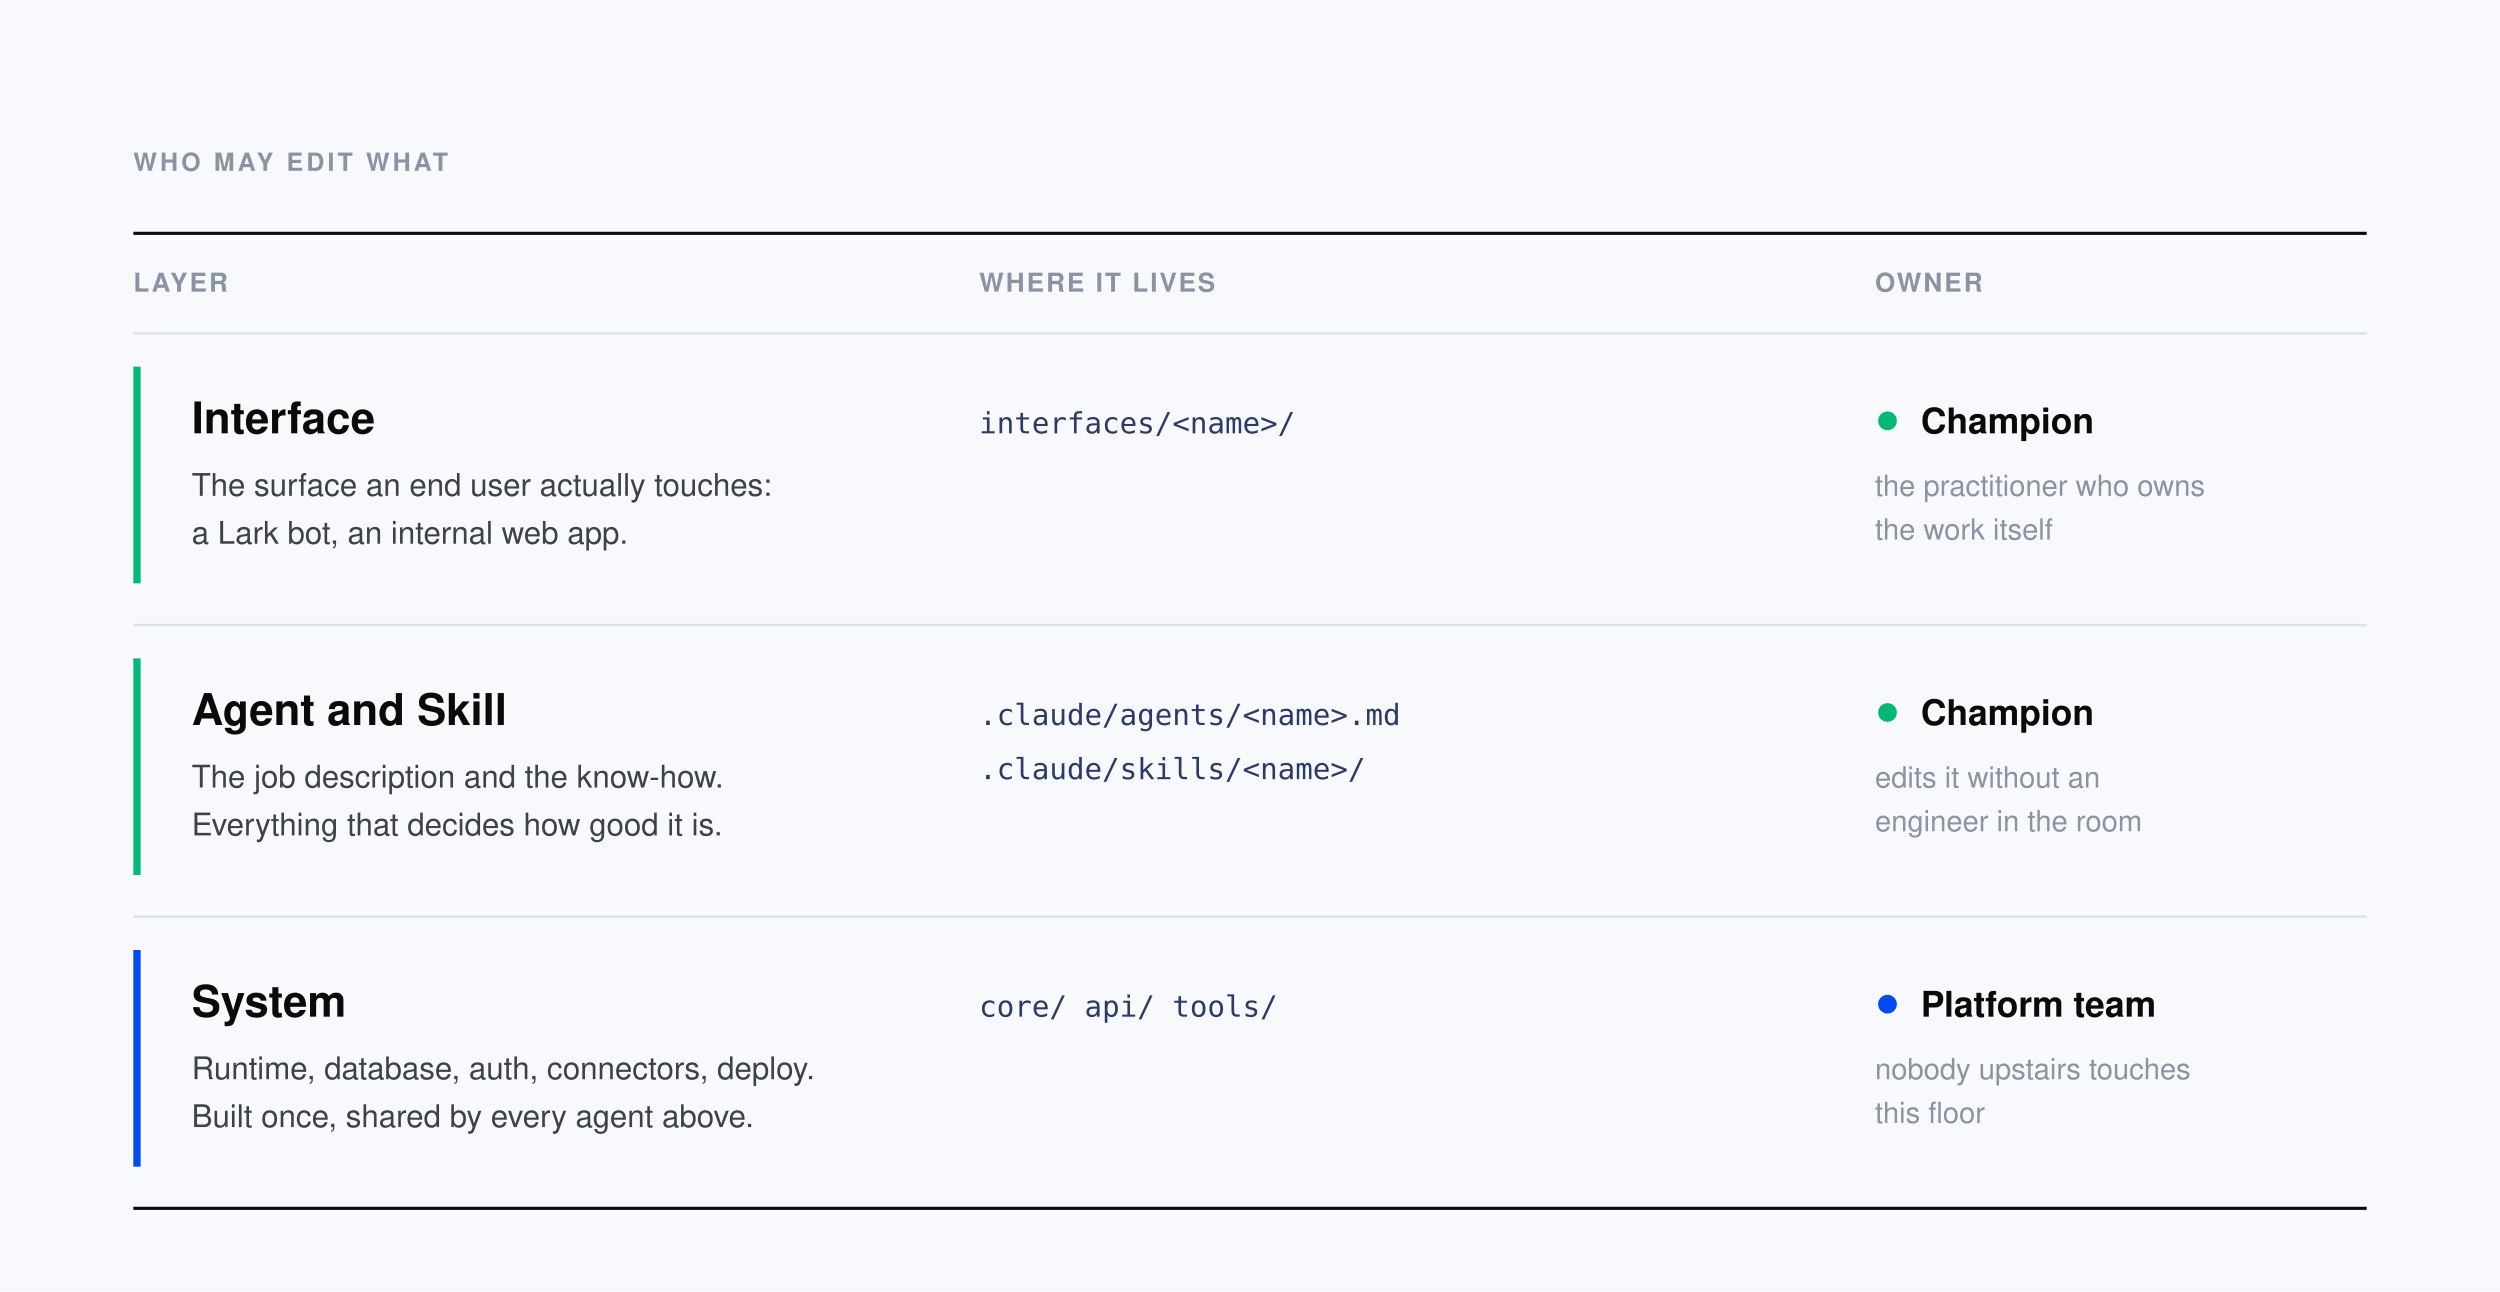
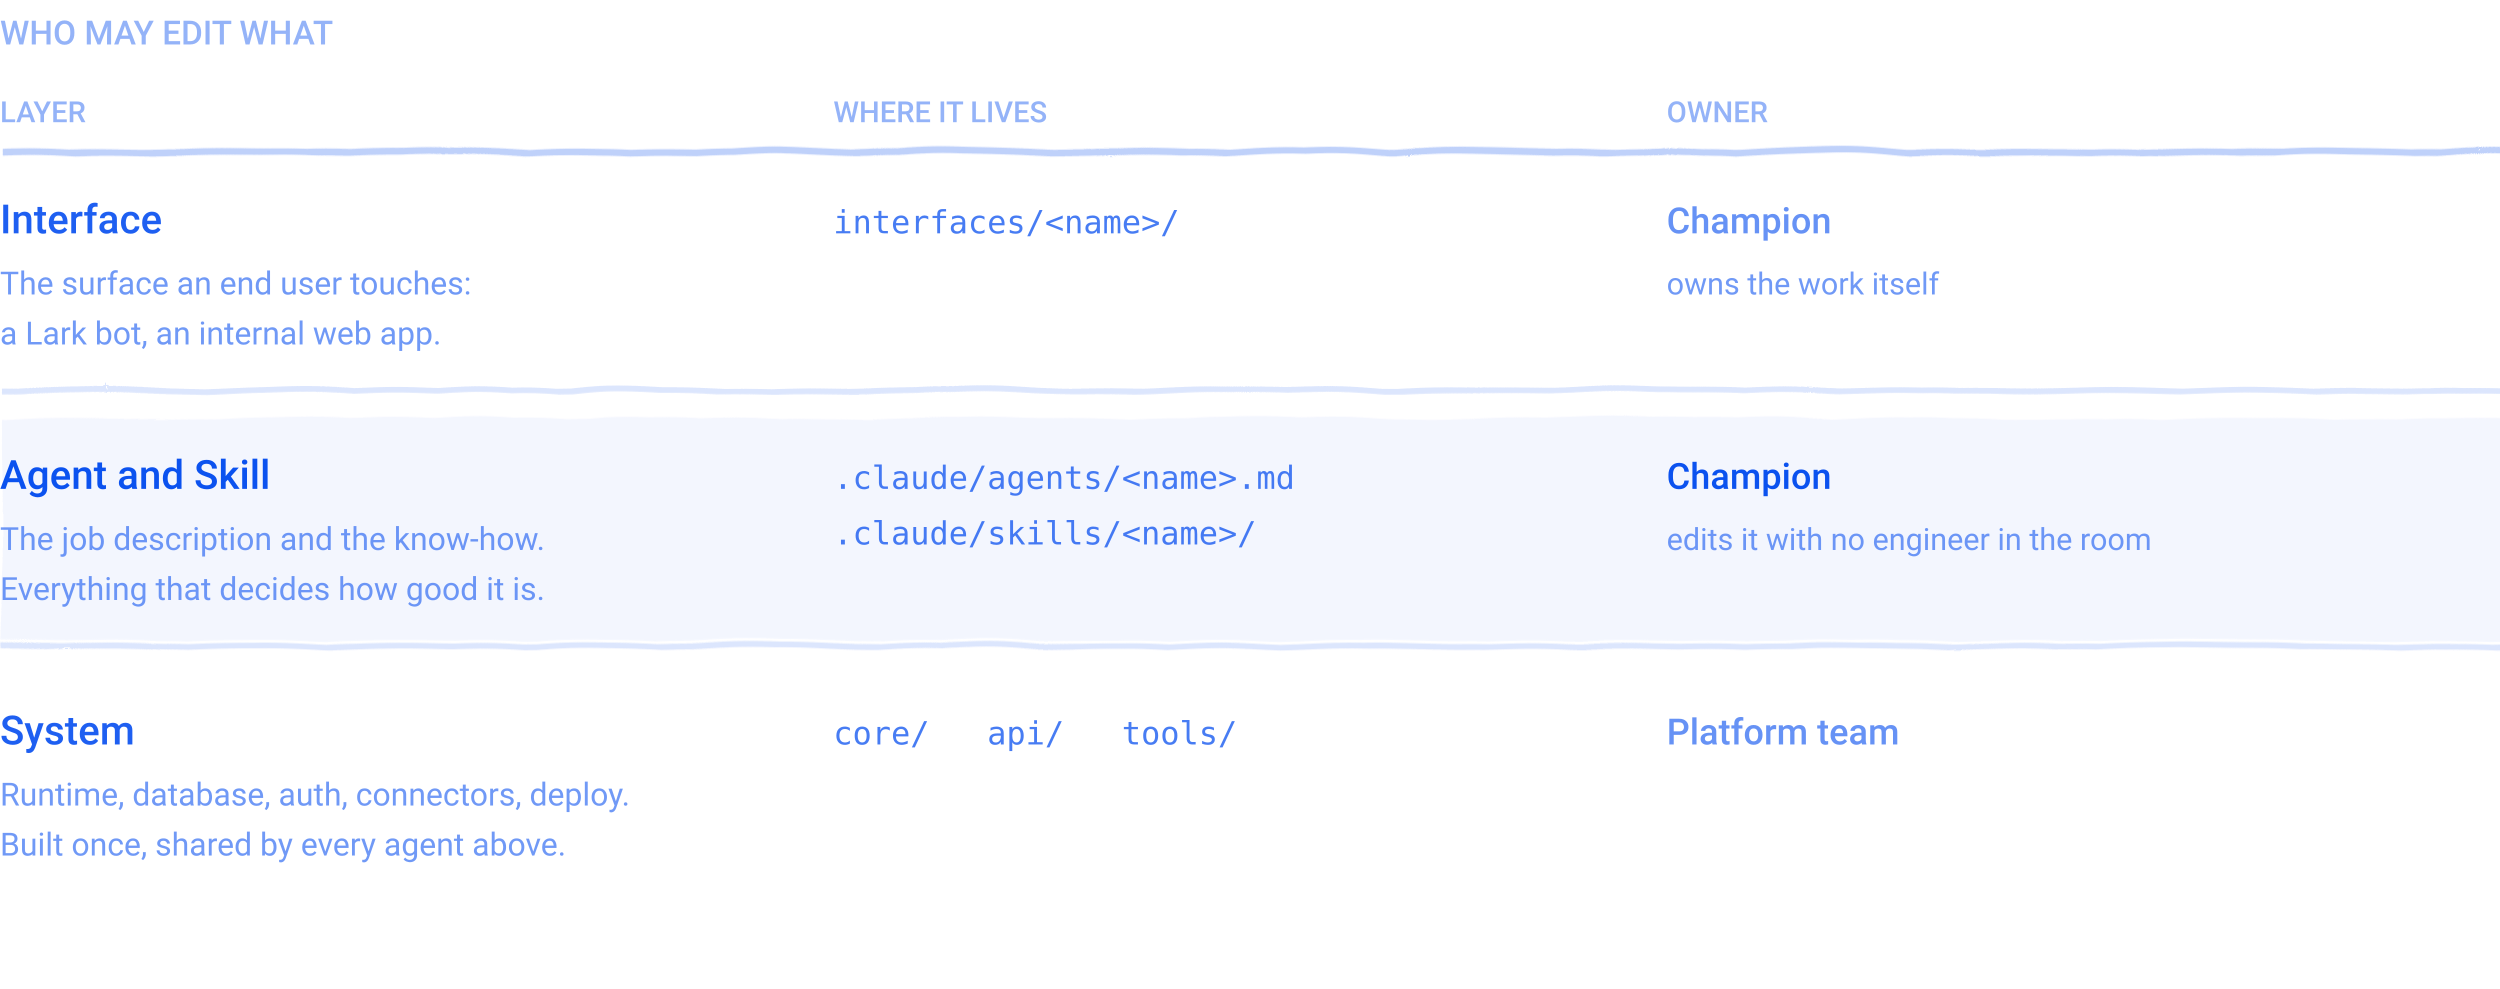
- <svg xmlns="http://www.w3.org/2000/svg" viewBox="0 0 1200 620" role="img" aria-label="The three layers of the platform and which team may edit each one" font-family="Helvetica Neue, Helvetica, Arial, sans-serif">
-   <rect width="1200" height="620" fill="#F7F9FC" />
-   <text x="64" y="82" font-size="12" font-weight="700" fill="#8A93A3" letter-spacing="1.5">WHO MAY EDIT WHAT</text>
-   <line x1="64" y1="112" x2="1136" y2="112" stroke="#0A0A0A" stroke-width="1.5" />
-   <text x="64" y="140" font-size="12.5" font-weight="700" fill="#8A93A3" letter-spacing="1">LAYER</text>
-   <text x="470" y="140" font-size="12.5" font-weight="700" fill="#8A93A3" letter-spacing="1">WHERE IT LIVES</text>
-   <text x="900" y="140" font-size="12.5" font-weight="700" fill="#8A93A3" letter-spacing="1">OWNER</text>
-   <line x1="64" y1="160" x2="1136" y2="160" stroke="#DDE3EC" stroke-width="1.25" />
-   <rect x="64" y="176" width="3.5" height="104" fill="#04B876" />
-   <text x="92" y="208" font-size="21" font-weight="700" fill="#0A0A0A">Interface</text>
-   <text x="92" y="238" font-size="15" fill="#3D4149">The surface an end user actually touches:</text>
-   <text x="92" y="261" font-size="15" fill="#3D4149">a Lark bot, an internal web app.</text>
-   <text x="470" y="208" font-size="14" font-family="ui-monospace, SFMono-Regular, Menlo, Consolas, monospace" fill="#2B3A67">interfaces/&lt;name&gt;/</text>
-   <circle cx="906" cy="202" r="4.5" fill="#04B876" />
-   <text x="922" y="208" font-size="17" font-weight="700" fill="#0A0A0A">Champion</text>
-   <text x="900" y="238" font-size="14" fill="#8A93A3">the practitioner who owns</text>
-   <text x="900" y="259" font-size="14" fill="#8A93A3">the work itself</text>
-   <line x1="64" y1="300" x2="1136" y2="300" stroke="#DDE3EC" stroke-width="1.25" />
-   <rect x="64" y="316" width="3.5" height="104" fill="#04B876" />
-   <text x="92" y="348" font-size="21" font-weight="700" fill="#0A0A0A">Agent and Skill</text>
-   <text x="92" y="378" font-size="15" fill="#3D4149">The job description and the know-how.</text>
-   <text x="92" y="401" font-size="15" fill="#3D4149">Everything that decides how good it is.</text>
-   <text x="470" y="348" font-size="14" font-family="ui-monospace, SFMono-Regular, Menlo, Consolas, monospace" fill="#2B3A67">.claude/agents/&lt;name&gt;.md</text>
-   <text x="470" y="374" font-size="14" font-family="ui-monospace, SFMono-Regular, Menlo, Consolas, monospace" fill="#2B3A67">.claude/skills/&lt;name&gt;/</text>
-   <circle cx="906" cy="342" r="4.5" fill="#04B876" />
-   <text x="922" y="348" font-size="17" font-weight="700" fill="#0A0A0A">Champion</text>
-   <text x="900" y="378" font-size="14" fill="#8A93A3">edits it without an</text>
-   <text x="900" y="399" font-size="14" fill="#8A93A3">engineer in the room</text>
-   <line x1="64" y1="440" x2="1136" y2="440" stroke="#DDE3EC" stroke-width="1.25" />
-   <rect x="64" y="456" width="3.5" height="104" fill="#004AEF" />
-   <text x="92" y="488" font-size="21" font-weight="700" fill="#0A0A0A">System</text>
-   <text x="92" y="518" font-size="15" fill="#3D4149">Runtime, database, auth, connectors, deploy.</text>
-   <text x="92" y="541" font-size="15" fill="#3D4149">Built once, shared by every agent above.</text>
-   <text x="470" y="488" font-size="14" font-family="ui-monospace, SFMono-Regular, Menlo, Consolas, monospace" fill="#2B3A67">core/  api/  tools/</text>
-   <circle cx="906" cy="482" r="4.5" fill="#004AEF" />
-   <text x="922" y="488" font-size="17" font-weight="700" fill="#0A0A0A">Platform team</text>
-   <text x="900" y="518" font-size="14" fill="#8A93A3">nobody upstairs touches</text>
-   <text x="900" y="539" font-size="14" fill="#8A93A3">this floor</text>
-   <line x1="64" y1="580" x2="1136" y2="580" stroke="#0A0A0A" stroke-width="1.5" />
+ <svg xmlns="http://www.w3.org/2000/svg" viewBox="0 0 900 356" width="900" height="356" role="img" stroke-linejoin="round">
+   <style>svg{color:#004AEF}@media (prefers-color-scheme:dark){svg{color:#8FB2FF}}</style>
+   <defs>
+     <filter id="rough" x="-20%" y="-20%" width="140%" height="140%">
+       <feTurbulence type="turbulence" baseFrequency="0.016" numOctaves="2" seed="7" result="n" />
+       <feDisplacementMap in="SourceGraphic" in2="n" scale="2.4" xChannelSelector="R" yChannelSelector="G" />
+     </filter>
+   </defs>
+   <g filter="url(#rough)">
+     <path d="M0.0,54.0 L900.0,54.0" fill="none" stroke="currentColor" stroke-opacity="0.25" stroke-width="2.4" stroke-linecap="round" />
+     <path d="M0.0,140.0 L900.0,140.0" fill="none" stroke="currentColor" stroke-opacity="0.14" stroke-width="2.1" stroke-linecap="round" />
+     <rect x="-8.0" y="150.0" width="916.0" height="80.0" rx="8" fill="currentColor" fill-opacity="0.05" stroke="currentColor" stroke-opacity="0.00" stroke-width="3.0" />
+     <path d="M0.0,232.0 L900.0,232.0" fill="none" stroke="currentColor" stroke-opacity="0.14" stroke-width="2.1" stroke-linecap="round" />
+   </g>
+   <text x="0.0" y="16.0" font-family="system-ui, -apple-system, Segoe UI, Roboto, Helvetica, Arial, sans-serif" font-size="12" font-weight="500" fill="currentColor" fill-opacity="0.42" text-anchor="start" xml:space="preserve">WHO MAY EDIT WHAT</text>
+   <text x="0.0" y="44.0" font-family="system-ui, -apple-system, Segoe UI, Roboto, Helvetica, Arial, sans-serif" font-size="10.5" font-weight="500" fill="currentColor" fill-opacity="0.42" text-anchor="start" xml:space="preserve">LAYER</text>
+   <text x="300.0" y="44.0" font-family="system-ui, -apple-system, Segoe UI, Roboto, Helvetica, Arial, sans-serif" font-size="10.5" font-weight="500" fill="currentColor" fill-opacity="0.42" text-anchor="start" xml:space="preserve">WHERE IT LIVES</text>
+   <text x="600.0" y="44.0" font-family="system-ui, -apple-system, Segoe UI, Roboto, Helvetica, Arial, sans-serif" font-size="10.5" font-weight="500" fill="currentColor" fill-opacity="0.42" text-anchor="start" xml:space="preserve">OWNER</text>
+   <text x="0.0" y="84.0" font-family="system-ui, -apple-system, Segoe UI, Roboto, Helvetica, Arial, sans-serif" font-size="14.5" font-weight="500" fill="currentColor" fill-opacity="0.88" text-anchor="start" xml:space="preserve">Interface</text>
+   <text x="0.0" y="106.0" font-family="system-ui, -apple-system, Segoe UI, Roboto, Helvetica, Arial, sans-serif" font-size="11.5" font-weight="400" fill="currentColor" fill-opacity="0.56" text-anchor="start" xml:space="preserve">The surface an end user touches:</text>
+   <text x="0.0" y="124.0" font-family="system-ui, -apple-system, Segoe UI, Roboto, Helvetica, Arial, sans-serif" font-size="11.5" font-weight="400" fill="currentColor" fill-opacity="0.56" text-anchor="start" xml:space="preserve">a Lark bot, an internal web app.</text>
+   <text x="300.0" y="84.0" font-family="ui-monospace, SFMono-Regular, Menlo, Consolas, monospace" font-size="11.5" font-weight="400" fill="currentColor" fill-opacity="0.72" text-anchor="start" xml:space="preserve">interfaces/&lt;name&gt;/</text>
+   <text x="600.0" y="84.0" font-family="system-ui, -apple-system, Segoe UI, Roboto, Helvetica, Arial, sans-serif" font-size="13" font-weight="500" fill="currentColor" fill-opacity="0.60" text-anchor="start" xml:space="preserve">Champion</text>
+   <text x="600.0" y="106.0" font-family="system-ui, -apple-system, Segoe UI, Roboto, Helvetica, Arial, sans-serif" font-size="11" font-weight="400" fill="currentColor" fill-opacity="0.56" text-anchor="start" xml:space="preserve">owns the work itself</text>
+   <text x="0.0" y="176.0" font-family="system-ui, -apple-system, Segoe UI, Roboto, Helvetica, Arial, sans-serif" font-size="14.5" font-weight="500" fill="currentColor" fill-opacity="0.95" text-anchor="start" xml:space="preserve">Agent and Skill</text>
+   <text x="0.0" y="198.0" font-family="system-ui, -apple-system, Segoe UI, Roboto, Helvetica, Arial, sans-serif" font-size="11.5" font-weight="400" fill="currentColor" fill-opacity="0.56" text-anchor="start" xml:space="preserve">The job description and the know-how.</text>
+   <text x="0.0" y="216.0" font-family="system-ui, -apple-system, Segoe UI, Roboto, Helvetica, Arial, sans-serif" font-size="11.5" font-weight="400" fill="currentColor" fill-opacity="0.56" text-anchor="start" xml:space="preserve">Everything that decides how good it is.</text>
+   <text x="300.0" y="176.0" font-family="ui-monospace, SFMono-Regular, Menlo, Consolas, monospace" font-size="11.5" font-weight="400" fill="currentColor" fill-opacity="0.72" text-anchor="start" xml:space="preserve">.claude/agents/&lt;name&gt;.md</text>
+   <text x="300.0" y="196.0" font-family="ui-monospace, SFMono-Regular, Menlo, Consolas, monospace" font-size="11.5" font-weight="400" fill="currentColor" fill-opacity="0.72" text-anchor="start" xml:space="preserve">.claude/skills/&lt;name&gt;/</text>
+   <text x="600.0" y="176.0" font-family="system-ui, -apple-system, Segoe UI, Roboto, Helvetica, Arial, sans-serif" font-size="13" font-weight="500" fill="currentColor" fill-opacity="0.95" text-anchor="start" xml:space="preserve">Champion</text>
+   <text x="600.0" y="198.0" font-family="system-ui, -apple-system, Segoe UI, Roboto, Helvetica, Arial, sans-serif" font-size="11" font-weight="400" fill="currentColor" fill-opacity="0.56" text-anchor="start" xml:space="preserve">edits it with no engineer in the room</text>
+   <text x="0.0" y="268.0" font-family="system-ui, -apple-system, Segoe UI, Roboto, Helvetica, Arial, sans-serif" font-size="14.5" font-weight="500" fill="currentColor" fill-opacity="0.88" text-anchor="start" xml:space="preserve">System</text>
+   <text x="0.0" y="290.0" font-family="system-ui, -apple-system, Segoe UI, Roboto, Helvetica, Arial, sans-serif" font-size="11.5" font-weight="400" fill="currentColor" fill-opacity="0.56" text-anchor="start" xml:space="preserve">Runtime, database, auth, connectors, deploy.</text>
+   <text x="0.0" y="308.0" font-family="system-ui, -apple-system, Segoe UI, Roboto, Helvetica, Arial, sans-serif" font-size="11.5" font-weight="400" fill="currentColor" fill-opacity="0.56" text-anchor="start" xml:space="preserve">Built once, shared by every agent above.</text>
+   <text x="300.0" y="268.0" font-family="ui-monospace, SFMono-Regular, Menlo, Consolas, monospace" font-size="11.5" font-weight="400" fill="currentColor" fill-opacity="0.72" text-anchor="start" xml:space="preserve">core/   api/   tools/</text>
+   <text x="600.0" y="268.0" font-family="system-ui, -apple-system, Segoe UI, Roboto, Helvetica, Arial, sans-serif" font-size="13" font-weight="500" fill="currentColor" fill-opacity="0.60" text-anchor="start" xml:space="preserve">Platform team</text>
</svg>
